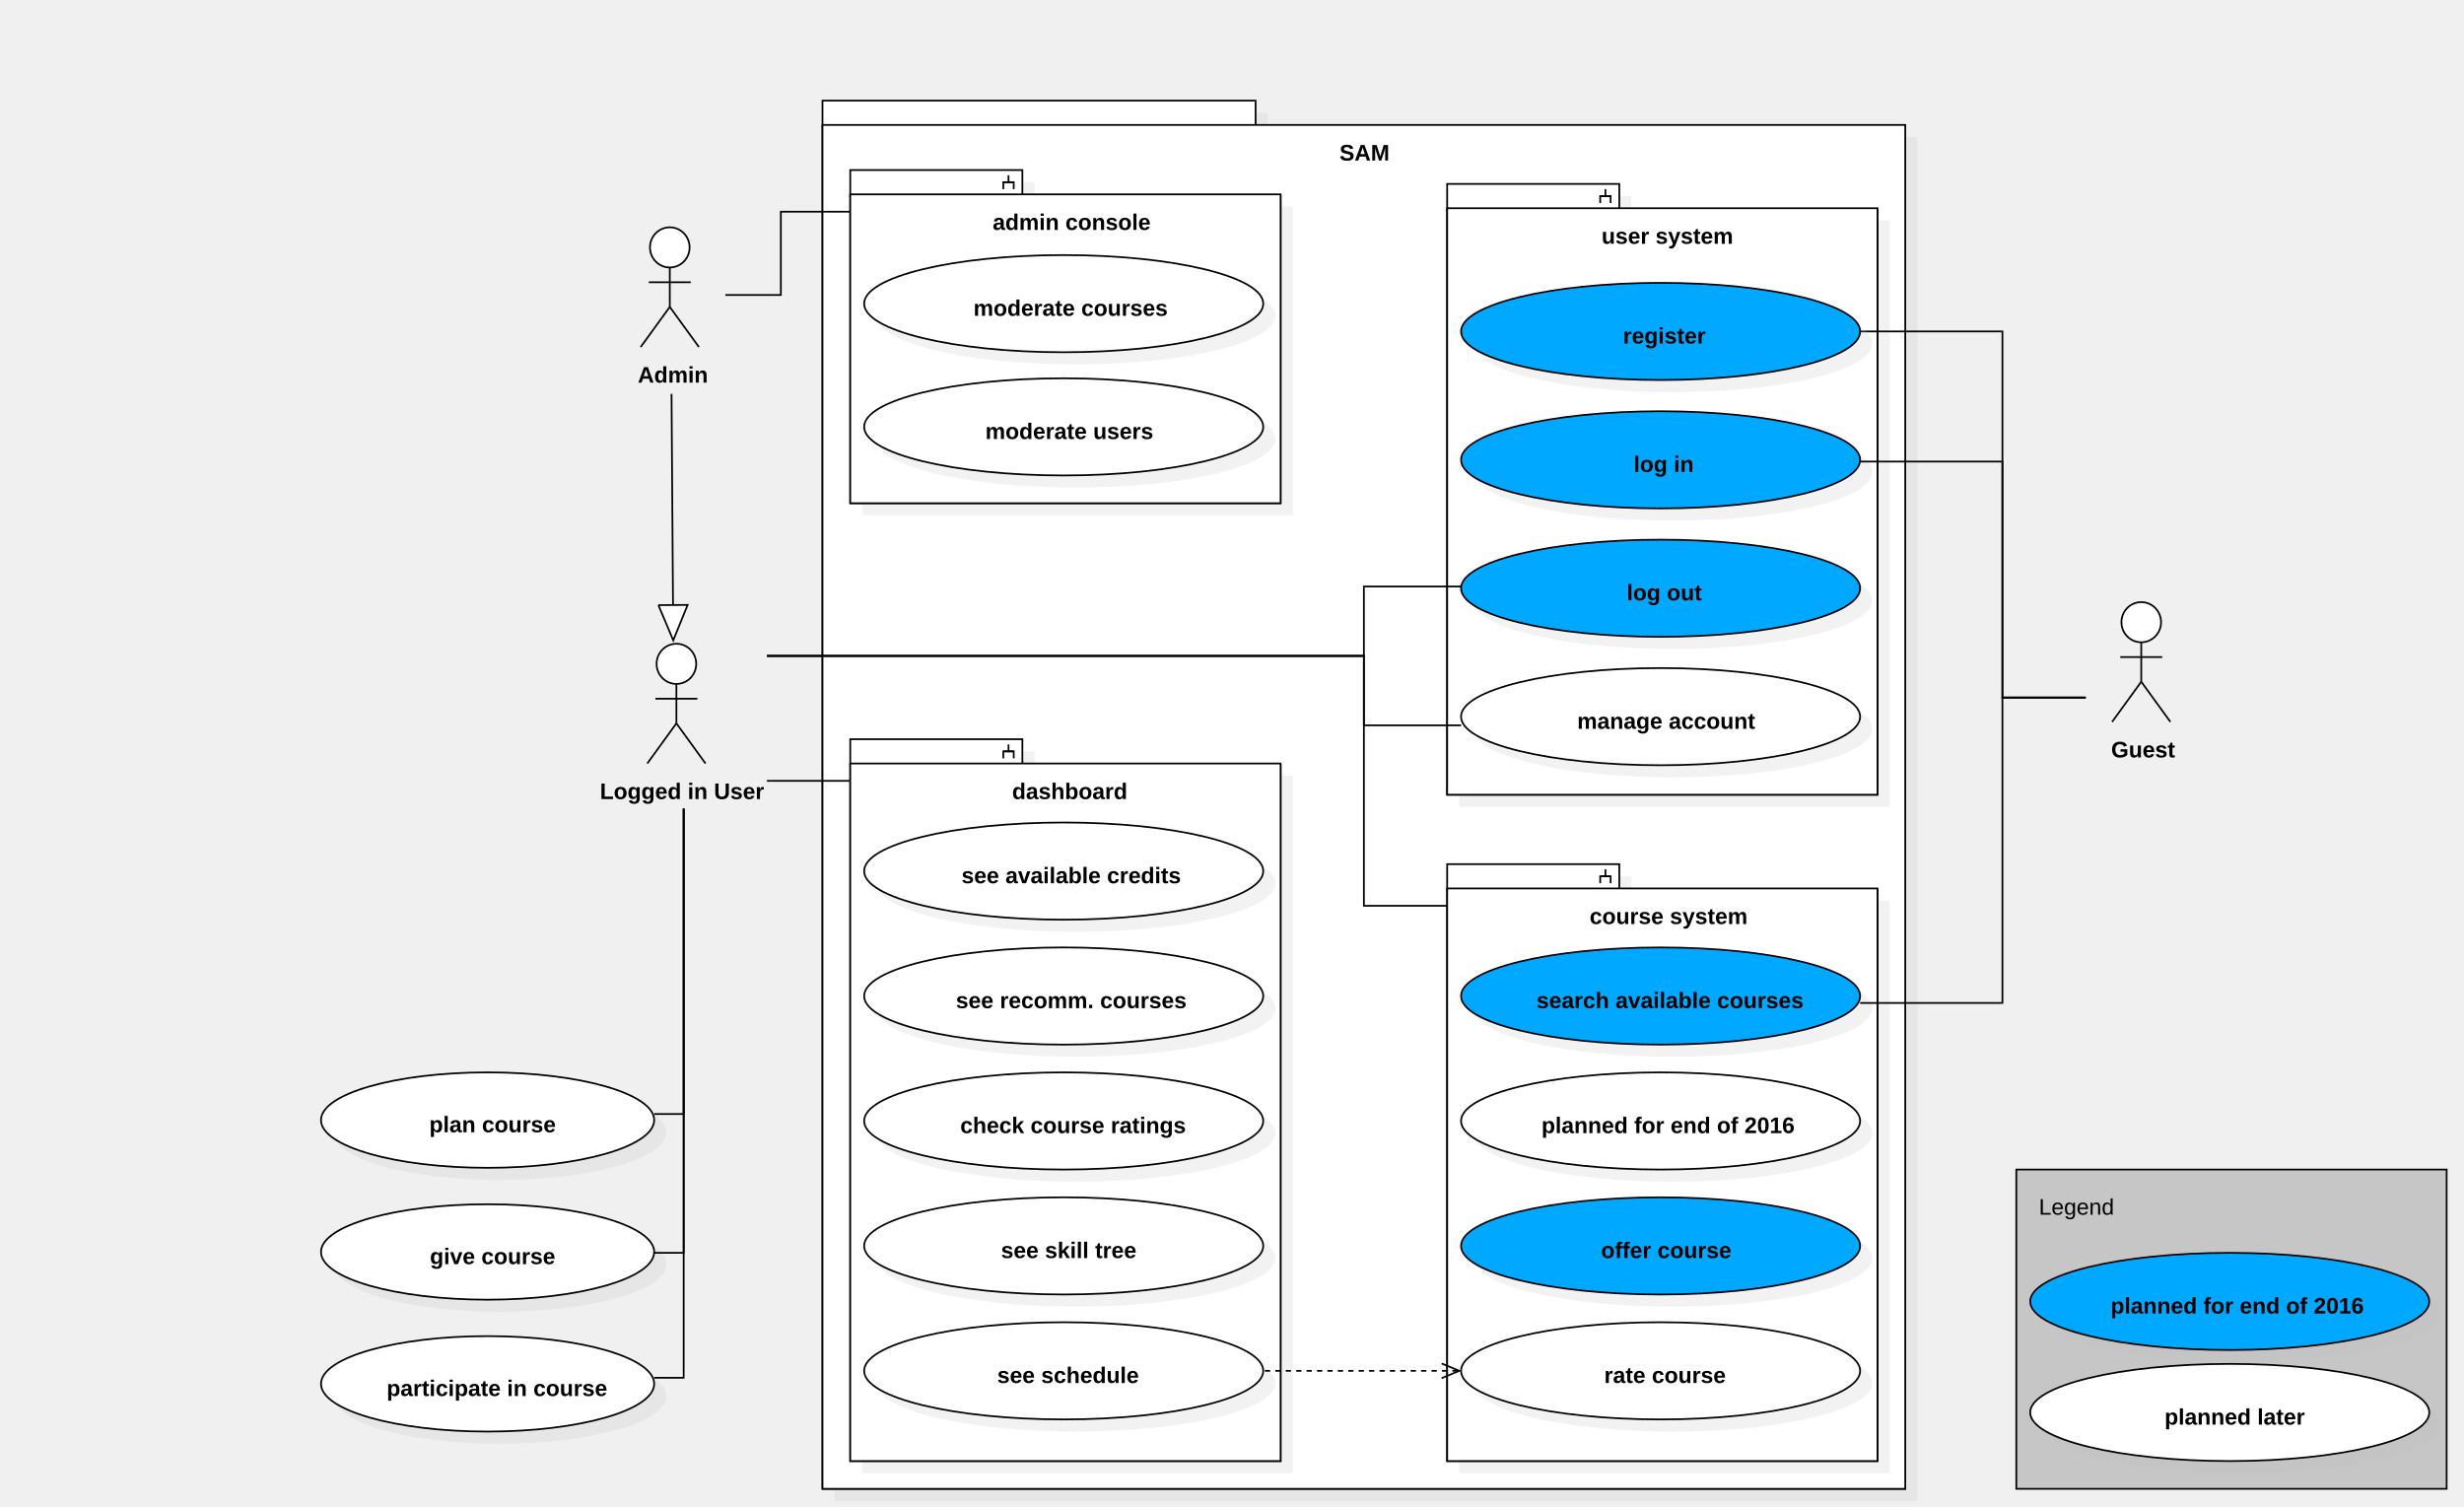
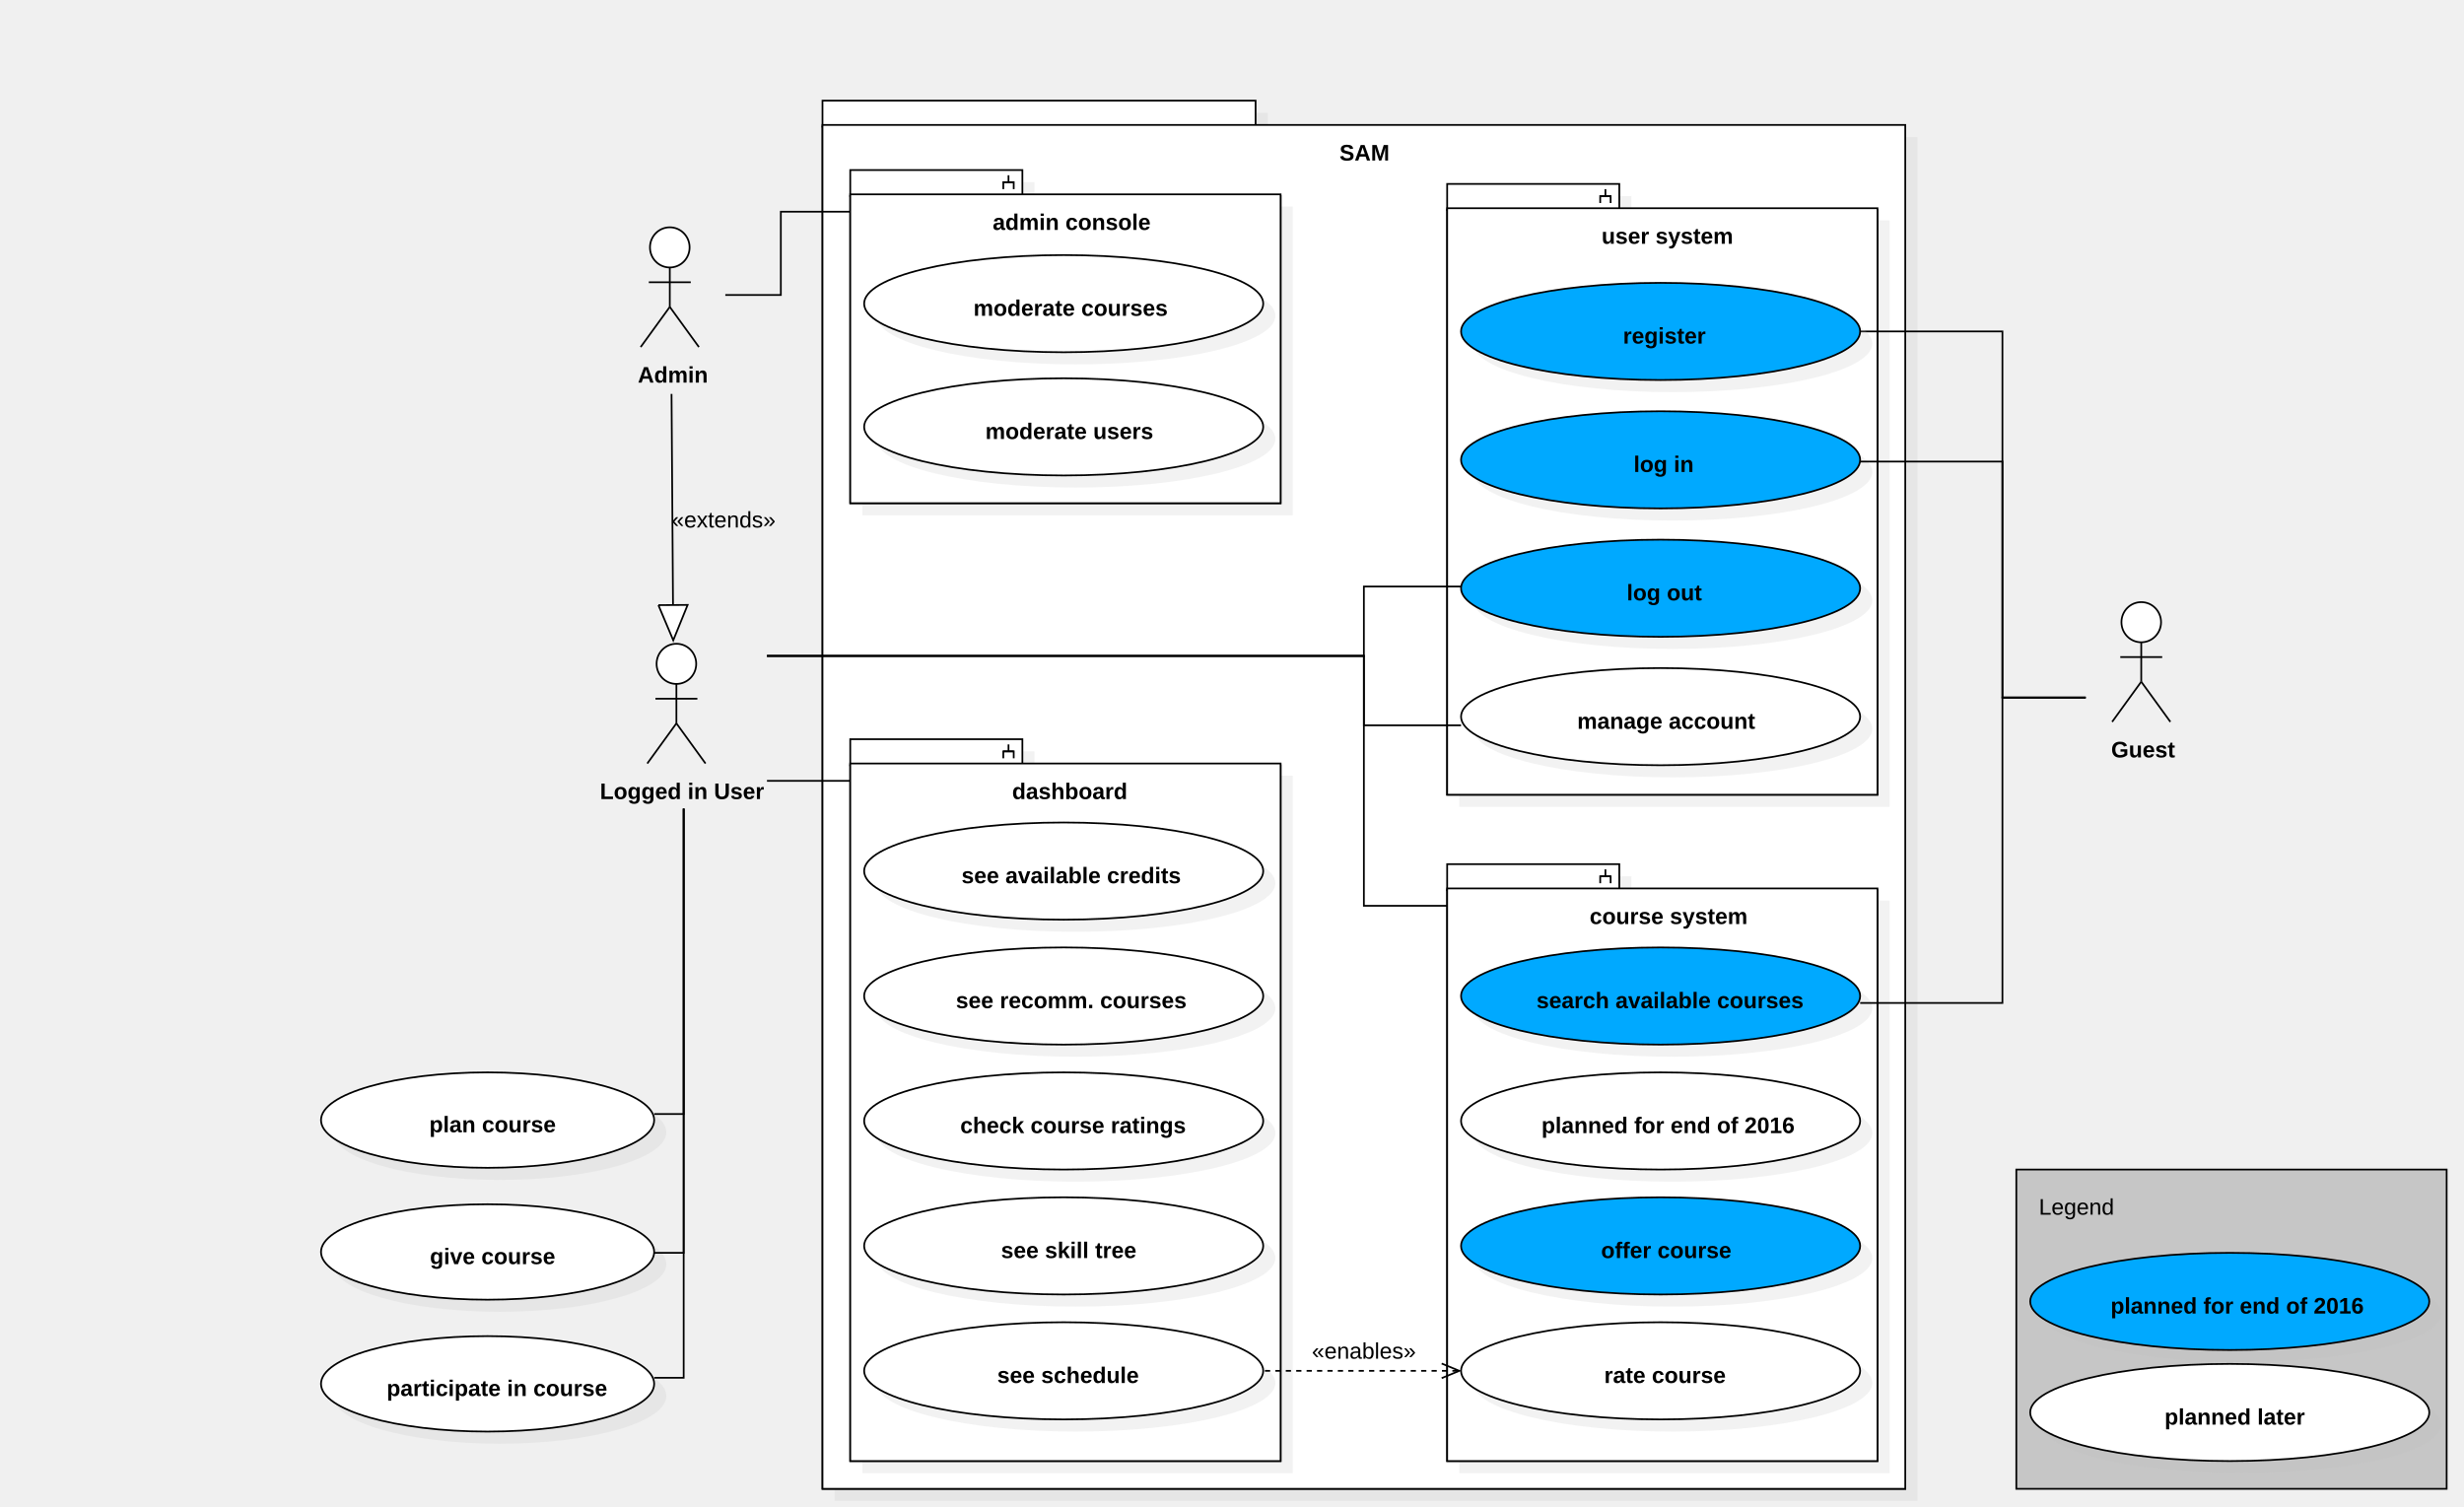
<svg xmlns="http://www.w3.org/2000/svg" version="1.1" width="1420" height="868">
  <defs />
  <g>
    <g transform="translate(10,10) scale(1,1)">
      <rect fill="#c6c6c6" stroke="none" x="1152" y="664" width="248" height="184" />
    </g>
    <g transform="translate(10,10) scale(1,1)">
      <path fill="none" stroke="#000000" d="M 1152 664 L 1400 664 L 1400 848 L 1152 848 L 1152 664 Z Z" stroke-miterlimit="10" />
    </g>
    <g transform="translate(10,10) scale(1,1)">
      <rect fill="#C0C0C0" stroke="none" x="471" y="55" width="249.6" height="15" opacity="0.2" />
    </g>
    <g transform="translate(10,10) scale(1,1)">
      <rect fill="#C0C0C0" stroke="none" x="471" y="69" width="624" height="786" opacity="0.2" />
    </g>
    <g transform="translate(10,10) scale(1,1)">
      <rect fill="#ffffff" stroke="none" x="464" y="63" width="624" height="785" />
    </g>
    <g transform="translate(10,10) scale(1,1)">
      <path fill="none" stroke="#000000" d="M 464 63 L 1088 63 L 1088 848 L 464 848 L 464 63 Z Z" stroke-miterlimit="10" />
    </g>
    <g transform="translate(10,10) scale(1,1)">
      <rect fill="#ffffff" stroke="none" x="464" y="48" width="249.6" height="15" />
    </g>
    <g transform="translate(10,10) scale(1,1)">
      <path fill="none" stroke="#000000" d="M 464 48 L 713.6 48 L 713.6 63 L 464 63 L 464 48 Z Z" stroke-miterlimit="10" />
    </g>
    <g transform="translate(10,10) scale(1,1)">
      <rect fill="#ffffff" stroke="none" x="464" y="62" width="624" height="786" />
    </g>
    <g transform="translate(10,10) scale(1,1)">
      <path fill="none" stroke="#000000" d="M 464 62 L 1088 62 L 1088 848 L 464 848 L 464 62 Z Z" stroke-miterlimit="10" />
    </g>
    <g transform="translate(10,10) scale(1,1)">
      <g>
        <path fill="none" stroke="none" />
        <text fill="#000000" stroke="none" font-family="Arial" font-size="13px" font-style="normal" font-weight="bold" text-decoration="none" x="761.915" y="82.5">SAM</text>
      </g>
    </g>
    <g transform="translate(10,10) scale(1,1)">
      <rect fill="#C0C0C0" stroke="none" x="831" y="495" width="99.2" height="15" opacity="0.2" />
    </g>
    <g transform="translate(10,10) scale(1,1)">
      <rect fill="#C0C0C0" stroke="none" x="831" y="509" width="248" height="330" opacity="0.2" />
    </g>
    <g transform="translate(10,10) scale(1,1)">
      <rect fill="#ffffff" stroke="none" x="824" y="503" width="248" height="329" />
    </g>
    <g transform="translate(10,10) scale(1,1)">
      <path fill="none" stroke="#000000" d="M 824 503 L 1072 503 L 1072 832 L 824 832 L 824 503 Z Z" stroke-miterlimit="10" />
    </g>
    <g transform="translate(10,10) scale(1,1)">
      <rect fill="#ffffff" stroke="none" x="824" y="488" width="99.2" height="15" />
    </g>
    <g transform="translate(10,10) scale(1,1)">
      <path fill="none" stroke="#000000" d="M 824 488 L 923.2 488 L 923.2 503 L 824 503 L 824 488 Z Z" stroke-miterlimit="10" />
    </g>
    <g transform="translate(10,10) scale(1,1)">
      <rect fill="#ffffff" stroke="none" x="824" y="502" width="248" height="330" />
    </g>
    <g transform="translate(10,10) scale(1,1)">
      <path fill="none" stroke="#000000" d="M 824 502 L 1072 502 L 1072 832 L 824 832 L 824 502 Z Z" stroke-miterlimit="10" />
    </g>
    <g transform="translate(10,10) scale(1,1)">
      <path fill="none" stroke="#000000" d="M 915.2 491 L 915.2 495" stroke-miterlimit="10" />
    </g>
    <g transform="translate(10,10) scale(1,1)">
      <path fill="none" stroke="#000000" d="M 912.2 499 L 912.2 495 L 918.2 495" stroke-miterlimit="10" />
    </g>
    <g transform="translate(10,10) scale(1,1)">
      <path fill="none" stroke="#000000" d="M 918.2 499 L 918.2 495 L 912.2 495" stroke-miterlimit="10" />
    </g>
    <g transform="translate(10,10) scale(1,1)">
      <g>
        <path fill="none" stroke="none" />
        <text fill="#000000" stroke="none" font-family="Arial" font-size="13px" font-style="normal" font-weight="bold" text-decoration="none" x="906.099" y="522.5">course system</text>
      </g>
    </g>
    <g transform="translate(10,10) scale(1,1)">
      <rect fill="#C0C0C0" stroke="none" x="831" y="103" width="99.2" height="15" opacity="0.2" />
    </g>
    <g transform="translate(10,10) scale(1,1)">
      <rect fill="#C0C0C0" stroke="none" x="831" y="117" width="248" height="338" opacity="0.2" />
    </g>
    <g transform="translate(10,10) scale(1,1)">
      <rect fill="#ffffff" stroke="none" x="824" y="111" width="248" height="337" />
    </g>
    <g transform="translate(10,10) scale(1,1)">
      <path fill="none" stroke="#000000" d="M 824 111 L 1072 111 L 1072 448 L 824 448 L 824 111 Z Z" stroke-miterlimit="10" />
    </g>
    <g transform="translate(10,10) scale(1,1)">
      <rect fill="#ffffff" stroke="none" x="824" y="96" width="99.2" height="15" />
    </g>
    <g transform="translate(10,10) scale(1,1)">
      <path fill="none" stroke="#000000" d="M 824 96 L 923.2 96 L 923.2 111 L 824 111 L 824 96 Z Z" stroke-miterlimit="10" />
    </g>
    <g transform="translate(10,10) scale(1,1)">
      <rect fill="#ffffff" stroke="none" x="824" y="110" width="248" height="338" />
    </g>
    <g transform="translate(10,10) scale(1,1)">
      <path fill="none" stroke="#000000" d="M 824 110 L 1072 110 L 1072 448 L 824 448 L 824 110 Z Z" stroke-miterlimit="10" />
    </g>
    <g transform="translate(10,10) scale(1,1)">
      <path fill="none" stroke="#000000" d="M 915.2 99 L 915.2 103" stroke-miterlimit="10" />
    </g>
    <g transform="translate(10,10) scale(1,1)">
      <path fill="none" stroke="#000000" d="M 912.2 107 L 912.2 103 L 918.2 103" stroke-miterlimit="10" />
    </g>
    <g transform="translate(10,10) scale(1,1)">
      <path fill="none" stroke="#000000" d="M 918.2 107 L 918.2 103 L 912.2 103" stroke-miterlimit="10" />
    </g>
    <g transform="translate(10,10) scale(1,1)">
      <g>
        <path fill="none" stroke="none" />
        <text fill="#000000" stroke="none" font-family="Arial" font-size="13px" font-style="normal" font-weight="bold" text-decoration="none" x="912.964" y="130.5">user system</text>
      </g>
    </g>
    <g transform="translate(10,10) scale(1,1)">
      <path fill="#ffffff" stroke="none" d="M 368.397 372.57 C 368.397 366.18 373.507 361 379.809 361 C 386.112 361 391.221 366.18 391.221 372.57 C 391.221 378.96 386.112 384.14 379.809 384.14 C 373.507 384.14 368.397 378.96 368.397 372.57 Z" />
    </g>
    <g transform="translate(10,10) scale(1,1)">
      <path fill="none" stroke="#000000" d="M 368.397 372.57 C 368.397 366.18 373.507 361 379.809 361 C 386.112 361 391.221 366.18 391.221 372.57 C 391.221 378.96 386.112 384.14 379.809 384.14 C 373.507 384.14 368.397 378.96 368.397 372.57 Z" stroke-miterlimit="10" />
    </g>
    <g transform="translate(10,10) scale(1,1)">
      <path fill="none" stroke="#000000" d="M 379.809 384.14 L 379.809 406.86" stroke-miterlimit="10" />
    </g>
    <g transform="translate(10,10) scale(1,1)">
      <path fill="none" stroke="#000000" d="M 367.726 392.66 L 391.892 392.66" stroke-miterlimit="10" />
    </g>
    <g transform="translate(10,10) scale(1,1)">
      <path fill="none" stroke="#000000" d="M 379.809 406.86 L 363.027 430" stroke-miterlimit="10" />
    </g>
    <g transform="translate(10,10) scale(1,1)">
      <path fill="none" stroke="#000000" d="M 379.809 406.86 L 396.591 430" stroke-miterlimit="10" />
    </g>
    <g transform="translate(10,10) scale(1,1)">
      <g>
        <path fill="none" stroke="none" />
        <text fill="#000000" stroke="none" font-family="Arial" font-size="13px" font-style="normal" font-weight="bold" text-decoration="none" x="335.725" y="450.5">Logged in User</text>
      </g>
    </g>
    <g transform="translate(10,10) scale(1,1)">
      <path fill="#ffffff" stroke="none" d="M 1212.588 348.57 C 1212.588 342.18 1217.698 337 1224 337 C 1230.302 337 1235.412 342.18 1235.412 348.57 C 1235.412 354.96 1230.302 360.14 1224 360.14 C 1217.698 360.14 1212.588 354.96 1212.588 348.57 Z" />
    </g>
    <g transform="translate(10,10) scale(1,1)">
      <path fill="none" stroke="#000000" d="M 1212.588 348.57 C 1212.588 342.18 1217.698 337 1224 337 C 1230.302 337 1235.412 342.18 1235.412 348.57 C 1235.412 354.96 1230.302 360.14 1224 360.14 C 1217.698 360.14 1212.588 354.96 1212.588 348.57 Z" stroke-miterlimit="10" />
    </g>
    <g transform="translate(10,10) scale(1,1)">
      <path fill="none" stroke="#000000" d="M 1224 360.14 L 1224 382.86" stroke-miterlimit="10" />
    </g>
    <g transform="translate(10,10) scale(1,1)">
      <path fill="none" stroke="#000000" d="M 1211.917 368.66 L 1236.083 368.66" stroke-miterlimit="10" />
    </g>
    <g transform="translate(10,10) scale(1,1)">
      <path fill="none" stroke="#000000" d="M 1224 382.86 L 1207.218 406" stroke-miterlimit="10" />
    </g>
    <g transform="translate(10,10) scale(1,1)">
      <path fill="none" stroke="#000000" d="M 1224 382.86 L 1240.782 406" stroke-miterlimit="10" />
    </g>
    <g transform="translate(10,10) scale(1,1)">
      <g>
        <path fill="none" stroke="none" />
        <text fill="#000000" stroke="none" font-family="Arial" font-size="13px" font-style="normal" font-weight="bold" text-decoration="none" x="1206.658" y="426.5">Guest</text>
      </g>
    </g>
    <g transform="translate(10,10) scale(1,1)">
      <path fill="none" stroke="#000000" d="M 1192 392 L 1144 392 L 1144 181 L 1062 181" stroke-miterlimit="10" />
    </g>
    <g transform="translate(10,10) scale(1,1)">
      <path fill="#ffffff" stroke="none" d="M 364.588 132.57 C 364.588 126.18 369.698 121 376 121 C 382.302 121 387.412 126.18 387.412 132.57 C 387.412 138.96 382.302 144.14 376 144.14 C 369.698 144.14 364.588 138.96 364.588 132.57 Z" />
    </g>
    <g transform="translate(10,10) scale(1,1)">
      <path fill="none" stroke="#000000" d="M 364.588 132.57 C 364.588 126.18 369.698 121 376 121 C 382.302 121 387.412 126.18 387.412 132.57 C 387.412 138.96 382.302 144.14 376 144.14 C 369.698 144.14 364.588 138.96 364.588 132.57 Z" stroke-miterlimit="10" />
    </g>
    <g transform="translate(10,10) scale(1,1)">
      <path fill="none" stroke="#000000" d="M 376 144.14 L 376 166.86" stroke-miterlimit="10" />
    </g>
    <g transform="translate(10,10) scale(1,1)">
      <path fill="none" stroke="#000000" d="M 363.917 152.66 L 388.083 152.66" stroke-miterlimit="10" />
    </g>
    <g transform="translate(10,10) scale(1,1)">
      <path fill="none" stroke="#000000" d="M 376 166.86 L 359.218 190" stroke-miterlimit="10" />
    </g>
    <g transform="translate(10,10) scale(1,1)">
      <path fill="none" stroke="#000000" d="M 376 166.86 L 392.782 190" stroke-miterlimit="10" />
    </g>
    <g transform="translate(10,10) scale(1,1)">
      <g>
        <path fill="none" stroke="none" />
        <text fill="#000000" stroke="none" font-family="Arial" font-size="13px" font-style="normal" font-weight="bold" text-decoration="none" x="357.576" y="210.5">Admin</text>
      </g>
    </g>
    <g transform="translate(10,10) scale(1,1)">
      <path fill="none" stroke="#000000" d="M 377 217 L 378 359" stroke-miterlimit="10" />
    </g>
    <g transform="translate(10,10) scale(1,1)">
      <path fill="#FFFFFF" stroke="none" d="M 369.438 338.734 L 378 359 L 386.276 338.616" />
    </g>
    <g transform="translate(10,10) scale(1,1)">
      <path fill="none" stroke="#000000" d="M 369.438 338.734 L 378 359 L 386.276 338.616 L 369.438 338.734" stroke-miterlimit="10" />
    </g>
    <g transform="translate(10,10) scale(1,1)">
+       <g>
+         <path fill="none" stroke="none" />
+         <text fill="#000000" stroke="none" font-family="Arial" font-size="13px" font-style="normal" font-weight="normal" text-decoration="none" x="377" y="294">«extends»</text>
+       </g>
+     </g>
+     <g transform="translate(10,10) scale(1,1)">
      <path fill="#C0C0C0" stroke="none" d="M 839 188 C 839 172.536 890.487 160 954 160 C 1017.513 160 1069 172.536 1069 188 C 1069 203.464 1017.513 216 954 216 C 890.487 216 839 203.464 839 188 Z" opacity="0.2" />
    </g>
    <g transform="translate(10,10) scale(1,1)">
      <path fill="#00a9ff" stroke="none" d="M 832 181 C 832 165.536 883.487 153 947 153 C 1010.513 153 1062 165.536 1062 181 C 1062 196.464 1010.513 209 947 209 C 883.487 209 832 196.464 832 181 Z" />
    </g>
    <g transform="translate(10,10) scale(1,1)">
      <path fill="none" stroke="#000000" d="M 832 181 C 832 165.536 883.487 153 947 153 C 1010.513 153 1062 165.536 1062 181 C 1062 196.464 1010.513 209 947 209 C 883.487 209 832 196.464 832 181 Z" stroke-miterlimit="10" />
    </g>
    <g transform="translate(10,10) scale(1,1)">
      <g>
        <path fill="none" stroke="none" />
        <text fill="#000000" stroke="none" font-family="Arial" font-size="13px" font-style="normal" font-weight="bold" text-decoration="none" x="925.326" y="188">register</text>
      </g>
    </g>
    <g transform="translate(10,10) scale(1,1)">
      <path fill="#C0C0C0" stroke="none" d="M 839 262 C 839 246.536 890.487 234 954 234 C 1017.513 234 1069 246.536 1069 262 C 1069 277.464 1017.513 290 954 290 C 890.487 290 839 277.464 839 262 Z" opacity="0.2" />
    </g>
    <g transform="translate(10,10) scale(1,1)">
      <path fill="#00a9ff" stroke="none" d="M 832 255 C 832 239.536 883.487 227 947 227 C 1010.513 227 1062 239.536 1062 255 C 1062 270.464 1010.513 283 947 283 C 883.487 283 832 270.464 832 255 Z" />
    </g>
    <g transform="translate(10,10) scale(1,1)">
      <path fill="none" stroke="#000000" d="M 832 255 C 832 239.536 883.487 227 947 227 C 1010.513 227 1062 239.536 1062 255 C 1062 270.464 1010.513 283 947 283 C 883.487 283 832 270.464 832 255 Z" stroke-miterlimit="10" />
    </g>
    <g transform="translate(10,10) scale(1,1)">
      <g>
        <path fill="none" stroke="none" />
        <text fill="#000000" stroke="none" font-family="Arial" font-size="13px" font-style="normal" font-weight="bold" text-decoration="none" x="931.461" y="262">log in</text>
      </g>
    </g>
    <g transform="translate(10,10) scale(1,1)">
      <path fill="#C0C0C0" stroke="none" d="M 839 336 C 839 320.536 890.487 308 954 308 C 1017.513 308 1069 320.536 1069 336 C 1069 351.464 1017.513 364 954 364 C 890.487 364 839 351.464 839 336 Z" opacity="0.2" />
    </g>
    <g transform="translate(10,10) scale(1,1)">
      <path fill="#00a9ff" stroke="none" d="M 832 329 C 832 313.536 883.487 301 947 301 C 1010.513 301 1062 313.536 1062 329 C 1062 344.464 1010.513 357 947 357 C 883.487 357 832 344.464 832 329 Z" />
    </g>
    <g transform="translate(10,10) scale(1,1)">
      <path fill="none" stroke="#000000" d="M 832 329 C 832 313.536 883.487 301 947 301 C 1010.513 301 1062 313.536 1062 329 C 1062 344.464 1010.513 357 947 357 C 883.487 357 832 344.464 832 329 Z" stroke-miterlimit="10" />
    </g>
    <g transform="translate(10,10) scale(1,1)">
      <g>
        <path fill="none" stroke="none" />
        <text fill="#000000" stroke="none" font-family="Arial" font-size="13px" font-style="normal" font-weight="bold" text-decoration="none" x="927.484" y="336">log out</text>
      </g>
    </g>
    <g transform="translate(10,10) scale(1,1)">
      <path fill="#C0C0C0" stroke="none" d="M 839 410 C 839 394.536 890.487 382 954 382 C 1017.513 382 1069 394.536 1069 410 C 1069 425.464 1017.513 438 954 438 C 890.487 438 839 425.464 839 410 Z" opacity="0.2" />
    </g>
    <g transform="translate(10,10) scale(1,1)">
      <path fill="#ffffff" stroke="none" d="M 832 403 C 832 387.536 883.487 375 947 375 C 1010.513 375 1062 387.536 1062 403 C 1062 418.464 1010.513 431 947 431 C 883.487 431 832 418.464 832 403 Z" />
    </g>
    <g transform="translate(10,10) scale(1,1)">
      <path fill="none" stroke="#000000" d="M 832 403 C 832 387.536 883.487 375 947 375 C 1010.513 375 1062 387.536 1062 403 C 1062 418.464 1010.513 431 947 431 C 883.487 431 832 418.464 832 403 Z" stroke-miterlimit="10" />
    </g>
    <g transform="translate(10,10) scale(1,1)">
      <g>
        <path fill="none" stroke="none" />
        <text fill="#000000" stroke="none" font-family="Arial" font-size="13px" font-style="normal" font-weight="bold" text-decoration="none" x="898.939" y="410">manage account</text>
      </g>
    </g>
    <g transform="translate(10,10) scale(1,1)">
      <path fill="#C0C0C0" stroke="none" d="M 839 571 C 839 555.536 890.487 543 954 543 C 1017.513 543 1069 555.536 1069 571 C 1069 586.464 1017.513 599 954 599 C 890.487 599 839 586.464 839 571 Z" opacity="0.2" />
    </g>
    <g transform="translate(10,10) scale(1,1)">
      <path fill="#00a9ff" stroke="none" d="M 832 564 C 832 548.536 883.487 536 947 536 C 1010.513 536 1062 548.536 1062 564 C 1062 579.464 1010.513 592 947 592 C 883.487 592 832 579.464 832 564 Z" />
    </g>
    <g transform="translate(10,10) scale(1,1)">
      <path fill="none" stroke="#000000" d="M 832 564 C 832 548.536 883.487 536 947 536 C 1010.513 536 1062 548.536 1062 564 C 1062 579.464 1010.513 592 947 592 C 883.487 592 832 579.464 832 564 Z" stroke-miterlimit="10" />
    </g>
    <g transform="translate(10,10) scale(1,1)">
      <g>
        <path fill="none" stroke="none" />
        <text fill="#000000" stroke="none" font-family="Arial" font-size="13px" font-style="normal" font-weight="bold" text-decoration="none" x="875.462" y="571">search available courses</text>
      </g>
    </g>
    <g transform="translate(10,10) scale(1,1)">
      <path fill="#C0C0C0" stroke="none" d="M 839 643 C 839 627.536 890.487 615 954 615 C 1017.513 615 1069 627.536 1069 643 C 1069 658.464 1017.513 671 954 671 C 890.487 671 839 658.464 839 643 Z" opacity="0.2" />
    </g>
    <g transform="translate(10,10) scale(1,1)">
      <path fill="#ffffff" stroke="none" d="M 832 636 C 832 620.536 883.487 608 947 608 C 1010.513 608 1062 620.536 1062 636 C 1062 651.464 1010.513 664 947 664 C 883.487 664 832 651.464 832 636 Z" />
    </g>
    <g transform="translate(10,10) scale(1,1)">
      <path fill="none" stroke="#000000" d="M 832 636 C 832 620.536 883.487 608 947 608 C 1010.513 608 1062 620.536 1062 636 C 1062 651.464 1010.513 664 947 664 C 883.487 664 832 651.464 832 636 Z" stroke-miterlimit="10" />
    </g>
    <g transform="translate(10,10) scale(1,1)">
      <g>
        <path fill="none" stroke="none" />
        <text fill="#000000" stroke="none" font-family="Arial" font-size="13px" font-style="normal" font-weight="bold" text-decoration="none" x="878.331" y="643">planned for end of 2016</text>
      </g>
    </g>
    <g transform="translate(10,10) scale(1,1)">
      <path fill="#C0C0C0" stroke="none" d="M 839 715 C 839 699.536 890.487 687 954 687 C 1017.513 687 1069 699.536 1069 715 C 1069 730.464 1017.513 743 954 743 C 890.487 743 839 730.464 839 715 Z" opacity="0.2" />
    </g>
    <g transform="translate(10,10) scale(1,1)">
      <path fill="#00a9ff" stroke="none" d="M 832 708 C 832 692.536 883.487 680 947 680 C 1010.513 680 1062 692.536 1062 708 C 1062 723.464 1010.513 736 947 736 C 883.487 736 832 723.464 832 708 Z" />
    </g>
    <g transform="translate(10,10) scale(1,1)">
      <path fill="none" stroke="#000000" d="M 832 708 C 832 692.536 883.487 680 947 680 C 1010.513 680 1062 692.536 1062 708 C 1062 723.464 1010.513 736 947 736 C 883.487 736 832 723.464 832 708 Z" stroke-miterlimit="10" />
    </g>
    <g transform="translate(10,10) scale(1,1)">
      <g>
        <path fill="none" stroke="none" />
        <text fill="#000000" stroke="none" font-family="Arial" font-size="13px" font-style="normal" font-weight="bold" text-decoration="none" x="912.678" y="715">offer course</text>
      </g>
    </g>
    <g transform="translate(10,10) scale(1,1)">
      <path fill="#C0C0C0" stroke="none" d="M 839 787 C 839 771.536 890.487 759 954 759 C 1017.513 759 1069 771.536 1069 787 C 1069 802.464 1017.513 815 954 815 C 890.487 815 839 802.464 839 787 Z" opacity="0.2" />
    </g>
    <g transform="translate(10,10) scale(1,1)">
      <path fill="#ffffff" stroke="none" d="M 832 780 C 832 764.536 883.487 752 947 752 C 1010.513 752 1062 764.536 1062 780 C 1062 795.464 1010.513 808 947 808 C 883.487 808 832 795.464 832 780 Z" />
    </g>
    <g transform="translate(10,10) scale(1,1)">
      <path fill="none" stroke="#000000" d="M 832 780 C 832 764.536 883.487 752 947 752 C 1010.513 752 1062 764.536 1062 780 C 1062 795.464 1010.513 808 947 808 C 883.487 808 832 795.464 832 780 Z" stroke-miterlimit="10" />
    </g>
    <g transform="translate(10,10) scale(1,1)">
      <g>
        <path fill="none" stroke="none" />
        <text fill="#000000" stroke="none" font-family="Arial" font-size="13px" font-style="normal" font-weight="bold" text-decoration="none" x="914.484" y="787">rate course</text>
      </g>
    </g>
    <g transform="translate(10,10) scale(1,1)">
      <path fill="none" stroke="#000000" d="M 1192 392 L 1144 392 L 1144 568 L 1062 568" stroke-miterlimit="10" />
    </g>
    <g transform="translate(10,10) scale(1,1)">
      <rect fill="#C0C0C0" stroke="none" x="487" y="423" width="99.2" height="15" opacity="0.2" />
    </g>
    <g transform="translate(10,10) scale(1,1)">
      <rect fill="#C0C0C0" stroke="none" x="487" y="437" width="248" height="402" opacity="0.2" />
    </g>
    <g transform="translate(10,10) scale(1,1)">
      <rect fill="#ffffff" stroke="none" x="480" y="431" width="248" height="401" />
    </g>
    <g transform="translate(10,10) scale(1,1)">
      <path fill="none" stroke="#000000" d="M 480 431 L 728 431 L 728 832 L 480 832 L 480 431 Z Z" stroke-miterlimit="10" />
    </g>
    <g transform="translate(10,10) scale(1,1)">
      <rect fill="#ffffff" stroke="none" x="480" y="416" width="99.2" height="15" />
    </g>
    <g transform="translate(10,10) scale(1,1)">
      <path fill="none" stroke="#000000" d="M 480 416 L 579.2 416 L 579.2 431 L 480 431 L 480 416 Z Z" stroke-miterlimit="10" />
    </g>
    <g transform="translate(10,10) scale(1,1)">
      <rect fill="#ffffff" stroke="none" x="480" y="430" width="248" height="402" />
    </g>
    <g transform="translate(10,10) scale(1,1)">
      <path fill="none" stroke="#000000" d="M 480 430 L 728 430 L 728 832 L 480 832 L 480 430 Z Z" stroke-miterlimit="10" />
    </g>
    <g transform="translate(10,10) scale(1,1)">
      <path fill="none" stroke="#000000" d="M 571.2 419 L 571.2 423" stroke-miterlimit="10" />
    </g>
    <g transform="translate(10,10) scale(1,1)">
      <path fill="none" stroke="#000000" d="M 568.2 427 L 568.2 423 L 574.2 423" stroke-miterlimit="10" />
    </g>
    <g transform="translate(10,10) scale(1,1)">
      <path fill="none" stroke="#000000" d="M 574.2 427 L 574.2 423 L 568.2 423" stroke-miterlimit="10" />
    </g>
    <g transform="translate(10,10) scale(1,1)">
      <g>
        <path fill="none" stroke="none" />
        <text fill="#000000" stroke="none" font-family="Arial" font-size="13px" font-style="normal" font-weight="bold" text-decoration="none" x="573.281" y="450.5">dashboard</text>
      </g>
    </g>
    <g transform="translate(10,10) scale(1,1)">
      <path fill="#C0C0C0" stroke="none" d="M 495 787 C 495 771.536 546.487 759 610 759 C 673.513 759 725 771.536 725 787 C 725 802.464 673.513 815 610 815 C 546.487 815 495 802.464 495 787 Z" opacity="0.2" />
    </g>
    <g transform="translate(10,10) scale(1,1)">
      <path fill="#ffffff" stroke="none" d="M 488 780 C 488 764.536 539.487 752 603 752 C 666.513 752 718 764.536 718 780 C 718 795.464 666.513 808 603 808 C 539.487 808 488 795.464 488 780 Z" />
    </g>
    <g transform="translate(10,10) scale(1,1)">
      <path fill="none" stroke="#000000" d="M 488 780 C 488 764.536 539.487 752 603 752 C 666.513 752 718 764.536 718 780 C 718 795.464 666.513 808 603 808 C 539.487 808 488 795.464 488 780 Z" stroke-miterlimit="10" />
    </g>
    <g transform="translate(10,10) scale(1,1)">
      <g>
        <path fill="none" stroke="none" />
        <text fill="#000000" stroke="none" font-family="Arial" font-size="13px" font-style="normal" font-weight="bold" text-decoration="none" x="564.695" y="787">see schedule</text>
      </g>
    </g>
    <g transform="translate(10,10) scale(1,1)">
      <path fill="#C0C0C0" stroke="none" d="M 495 715 C 495 699.536 546.487 687 610 687 C 673.513 687 725 699.536 725 715 C 725 730.464 673.513 743 610 743 C 546.487 743 495 730.464 495 715 Z" opacity="0.2" />
    </g>
    <g transform="translate(10,10) scale(1,1)">
      <path fill="#ffffff" stroke="none" d="M 488 708 C 488 692.536 539.487 680 603 680 C 666.513 680 718 692.536 718 708 C 718 723.464 666.513 736 603 736 C 539.487 736 488 723.464 488 708 Z" />
    </g>
    <g transform="translate(10,10) scale(1,1)">
      <path fill="none" stroke="#000000" d="M 488 708 C 488 692.536 539.487 680 603 680 C 666.513 680 718 692.536 718 708 C 718 723.464 666.513 736 603 736 C 539.487 736 488 723.464 488 708 Z" stroke-miterlimit="10" />
    </g>
    <g transform="translate(10,10) scale(1,1)">
      <g>
        <path fill="none" stroke="none" />
        <text fill="#000000" stroke="none" font-family="Arial" font-size="13px" font-style="normal" font-weight="bold" text-decoration="none" x="566.875" y="715">see skill tree</text>
      </g>
    </g>
    <g transform="translate(10,10) scale(1,1)">
      <path fill="#C0C0C0" stroke="none" d="M 495 643 C 495 627.536 546.487 615 610 615 C 673.513 615 725 627.536 725 643 C 725 658.464 673.513 671 610 671 C 546.487 671 495 658.464 495 643 Z" opacity="0.2" />
    </g>
    <g transform="translate(10,10) scale(1,1)">
      <path fill="#ffffff" stroke="none" d="M 488 636 C 488 620.536 539.487 608 603 608 C 666.513 608 718 620.536 718 636 C 718 651.464 666.513 664 603 664 C 539.487 664 488 651.464 488 636 Z" />
    </g>
    <g transform="translate(10,10) scale(1,1)">
      <path fill="none" stroke="#000000" d="M 488 636 C 488 620.536 539.487 608 603 608 C 666.513 608 718 620.536 718 636 C 718 651.464 666.513 664 603 664 C 539.487 664 488 651.464 488 636 Z" stroke-miterlimit="10" />
    </g>
    <g transform="translate(10,10) scale(1,1)">
      <g>
        <path fill="none" stroke="none" />
        <text fill="#000000" stroke="none" font-family="Arial" font-size="13px" font-style="normal" font-weight="bold" text-decoration="none" x="543.389" y="643">check course ratings</text>
      </g>
    </g>
    <g transform="translate(10,10) scale(1,1)">
      <path fill="none" stroke="#000000" d="M 432 440 L 480 440" stroke-miterlimit="10" />
    </g>
    <g transform="translate(10,10) scale(1,1)">
      <path fill="#C0C0C0" stroke="none" d="M 495 571 C 495 555.536 546.487 543 610 543 C 673.513 543 725 555.536 725 571 C 725 586.464 673.513 599 610 599 C 546.487 599 495 586.464 495 571 Z" opacity="0.2" />
    </g>
    <g transform="translate(10,10) scale(1,1)">
      <path fill="#ffffff" stroke="none" d="M 488 564 C 488 548.536 539.487 536 603 536 C 666.513 536 718 548.536 718 564 C 718 579.464 666.513 592 603 592 C 539.487 592 488 579.464 488 564 Z" />
    </g>
    <g transform="translate(10,10) scale(1,1)">
      <path fill="none" stroke="#000000" d="M 488 564 C 488 548.536 539.487 536 603 536 C 666.513 536 718 548.536 718 564 C 718 579.464 666.513 592 603 592 C 539.487 592 488 579.464 488 564 Z" stroke-miterlimit="10" />
    </g>
    <g transform="translate(10,10) scale(1,1)">
      <g>
        <path fill="none" stroke="none" />
        <text fill="#000000" stroke="none" font-family="Arial" font-size="13px" font-style="normal" font-weight="bold" text-decoration="none" x="540.869" y="571">see recomm. courses</text>
      </g>
    </g>
    <g transform="translate(10,10) scale(1,1)">
      <rect fill="#C0C0C0" stroke="none" x="487" y="95" width="99.2" height="15" opacity="0.2" />
    </g>
    <g transform="translate(10,10) scale(1,1)">
      <rect fill="#C0C0C0" stroke="none" x="487" y="109" width="248" height="178" opacity="0.2" />
    </g>
    <g transform="translate(10,10) scale(1,1)">
      <rect fill="#ffffff" stroke="none" x="480" y="103" width="248" height="177" />
    </g>
    <g transform="translate(10,10) scale(1,1)">
      <path fill="none" stroke="#000000" d="M 480 103 L 728 103 L 728 280 L 480 280 L 480 103 Z Z" stroke-miterlimit="10" />
    </g>
    <g transform="translate(10,10) scale(1,1)">
      <rect fill="#ffffff" stroke="none" x="480" y="88" width="99.2" height="15" />
    </g>
    <g transform="translate(10,10) scale(1,1)">
      <path fill="none" stroke="#000000" d="M 480 88 L 579.2 88 L 579.2 103 L 480 103 L 480 88 Z Z" stroke-miterlimit="10" />
    </g>
    <g transform="translate(10,10) scale(1,1)">
      <rect fill="#ffffff" stroke="none" x="480" y="102" width="248" height="178" />
    </g>
    <g transform="translate(10,10) scale(1,1)">
      <path fill="none" stroke="#000000" d="M 480 102 L 728 102 L 728 280 L 480 280 L 480 102 Z Z" stroke-miterlimit="10" />
    </g>
    <g transform="translate(10,10) scale(1,1)">
      <path fill="none" stroke="#000000" d="M 571.2 91 L 571.2 95" stroke-miterlimit="10" />
    </g>
    <g transform="translate(10,10) scale(1,1)">
      <path fill="none" stroke="#000000" d="M 568.2 99 L 568.2 95 L 574.2 95" stroke-miterlimit="10" />
    </g>
    <g transform="translate(10,10) scale(1,1)">
      <path fill="none" stroke="#000000" d="M 574.2 99 L 574.2 95 L 568.2 95" stroke-miterlimit="10" />
    </g>
    <g transform="translate(10,10) scale(1,1)">
      <g>
        <path fill="none" stroke="none" />
        <text fill="#000000" stroke="none" font-family="Arial" font-size="13px" font-style="normal" font-weight="bold" text-decoration="none" x="562.086" y="122.5">admin console</text>
      </g>
    </g>
    <g transform="translate(10,10) scale(1,1)">
      <path fill="#C0C0C0" stroke="none" d="M 495 243 C 495 227.536 546.487 215 610 215 C 673.513 215 725 227.536 725 243 C 725 258.464 673.513 271 610 271 C 546.487 271 495 258.464 495 243 Z" opacity="0.2" />
    </g>
    <g transform="translate(10,10) scale(1,1)">
      <path fill="#ffffff" stroke="none" d="M 488 236 C 488 220.536 539.487 208 603 208 C 666.513 208 718 220.536 718 236 C 718 251.464 666.513 264 603 264 C 539.487 264 488 251.464 488 236 Z" />
    </g>
    <g transform="translate(10,10) scale(1,1)">
      <path fill="none" stroke="#000000" d="M 488 236 C 488 220.536 539.487 208 603 208 C 666.513 208 718 220.536 718 236 C 718 251.464 666.513 264 603 264 C 539.487 264 488 251.464 488 236 Z" stroke-miterlimit="10" />
    </g>
    <g transform="translate(10,10) scale(1,1)">
      <g>
        <path fill="none" stroke="none" />
        <text fill="#000000" stroke="none" font-family="Arial" font-size="13px" font-style="normal" font-weight="bold" text-decoration="none" x="557.84" y="243">moderate users</text>
      </g>
    </g>
    <g transform="translate(10,10) scale(1,1)">
      <path fill="#C0C0C0" stroke="none" d="M 495 172 C 495 156.536 546.487 144 610 144 C 673.513 144 725 156.536 725 172 C 725 187.464 673.513 200 610 200 C 546.487 200 495 187.464 495 172 Z" opacity="0.2" />
    </g>
    <g transform="translate(10,10) scale(1,1)">
      <path fill="#ffffff" stroke="none" d="M 488 165 C 488 149.536 539.487 137 603 137 C 666.513 137 718 149.536 718 165 C 718 180.464 666.513 193 603 193 C 539.487 193 488 180.464 488 165 Z" />
    </g>
    <g transform="translate(10,10) scale(1,1)">
      <path fill="none" stroke="#000000" d="M 488 165 C 488 149.536 539.487 137 603 137 C 666.513 137 718 149.536 718 165 C 718 180.464 666.513 193 603 193 C 539.487 193 488 180.464 488 165 Z" stroke-miterlimit="10" />
    </g>
    <g transform="translate(10,10) scale(1,1)">
      <g>
        <path fill="none" stroke="none" />
        <text fill="#000000" stroke="none" font-family="Arial" font-size="13px" font-style="normal" font-weight="bold" text-decoration="none" x="550.975" y="172">moderate courses</text>
      </g>
    </g>
    <g transform="translate(10,10) scale(1,1)">
      <path fill="none" stroke="#000000" d="M 432 368 L 776 368 L 776 328 L 832 328" stroke-miterlimit="10" />
    </g>
    <g transform="translate(10,10) scale(1,1)">
      <path fill="none" stroke="#000000" d="M 432 368 L 776 368 L 776 408 L 832 408" stroke-miterlimit="10" />
    </g>
    <g transform="translate(10,10) scale(1,1)">
      <path fill="none" stroke="#000000" d="M 432 368 L 776 368 L 776 512 L 824 512" stroke-miterlimit="10" />
    </g>
    <g transform="translate(10,10) scale(1,1)">
      <path fill="none" stroke="#000000" d="M 408 160 L 440 160 L 440 112 L 480 112" stroke-miterlimit="10" />
    </g>
    <g transform="translate(10,10) scale(1,1)">
      <path fill="#C0C0C0" stroke="none" d="M 495 499 C 495 483.536 546.487 471 610 471 C 673.513 471 725 483.536 725 499 C 725 514.464 673.513 527 610 527 C 546.487 527 495 514.464 495 499 Z" opacity="0.2" />
    </g>
    <g transform="translate(10,10) scale(1,1)">
      <path fill="#ffffff" stroke="none" d="M 488 492 C 488 476.536 539.487 464 603 464 C 666.513 464 718 476.536 718 492 C 718 507.464 666.513 520 603 520 C 539.487 520 488 507.464 488 492 Z" />
    </g>
    <g transform="translate(10,10) scale(1,1)">
      <path fill="none" stroke="#000000" d="M 488 492 C 488 476.536 539.487 464 603 464 C 666.513 464 718 476.536 718 492 C 718 507.464 666.513 520 603 520 C 539.487 520 488 507.464 488 492 Z" stroke-miterlimit="10" />
    </g>
    <g transform="translate(10,10) scale(1,1)">
      <g>
        <path fill="none" stroke="none" />
        <text fill="#000000" stroke="none" font-family="Arial" font-size="13px" font-style="normal" font-weight="bold" text-decoration="none" x="544.106" y="499">see available credits</text>
      </g>
    </g>
    <g transform="translate(10,10) scale(1,1)">
      <path fill="none" stroke="#000000" d="M 1062 256 L 1144 256 L 1144 392 L 1192 392" stroke-miterlimit="10" />
    </g>
    <g transform="translate(10,10) scale(1,1)">
      <path fill="none" stroke="#000000" d="M 719 780 L 831 780" stroke-miterlimit="10" stroke-dasharray="3" />
    </g>
    <g transform="translate(10,10) scale(1,1)">
      <path fill="none" stroke="#000000" d="M 820.837 784.21 L 831 780 L 820.837 775.79" stroke-miterlimit="10" />
+     </g>
+     <g transform="translate(10,10) scale(1,1)">
+       <g>
+         <path fill="none" stroke="none" />
+         <text fill="#000000" stroke="none" font-family="Arial" font-size="13px" font-style="normal" font-weight="normal" text-decoration="none" x="746" y="773">«enables»</text>
+       </g>
    </g>
    <g transform="translate(10,10) scale(1,1)">
      <path fill="#C0C0C0" stroke="none" d="M 182 718.5 C 182 703.312 224.981 691 278 691 C 331.019 691 374 703.312 374 718.5 C 374 733.688 331.019 746 278 746 C 224.981 746 182 733.688 182 718.5 Z" opacity="0.2" />
    </g>
    <g transform="translate(10,10) scale(1,1)">
      <path fill="#ffffff" stroke="none" d="M 175 711.5 C 175 696.312 217.981 684 271 684 C 324.019 684 367 696.312 367 711.5 C 367 726.688 324.019 739 271 739 C 217.981 739 175 726.688 175 711.5 Z" />
    </g>
    <g transform="translate(10,10) scale(1,1)">
      <path fill="none" stroke="#000000" d="M 175 711.5 C 175 696.312 217.981 684 271 684 C 324.019 684 367 696.312 367 711.5 C 367 726.688 324.019 739 271 739 C 217.981 739 175 726.688 175 711.5 Z" stroke-miterlimit="10" />
    </g>
    <g transform="translate(10,10) scale(1,1)">
      <g>
        <path fill="none" stroke="none" />
        <text fill="#000000" stroke="none" font-family="Arial" font-size="13px" font-style="normal" font-weight="bold" text-decoration="none" x="237.76" y="718.5">give course</text>
      </g>
    </g>
    <g transform="translate(10,10) scale(1,1)">
      <path fill="#C0C0C0" stroke="none" d="M 182 642.5 C 182 627.312 224.981 615 278 615 C 331.019 615 374 627.312 374 642.5 C 374 657.688 331.019 670 278 670 C 224.981 670 182 657.688 182 642.5 Z" opacity="0.2" />
    </g>
    <g transform="translate(10,10) scale(1,1)">
      <path fill="#ffffff" stroke="none" d="M 175 635.5 C 175 620.312 217.981 608 271 608 C 324.019 608 367 620.312 367 635.5 C 367 650.688 324.019 663 271 663 C 217.981 663 175 650.688 175 635.5 Z" />
    </g>
    <g transform="translate(10,10) scale(1,1)">
      <path fill="none" stroke="#000000" d="M 175 635.5 C 175 620.312 217.981 608 271 608 C 324.019 608 367 620.312 367 635.5 C 367 650.688 324.019 663 271 663 C 217.981 663 175 650.688 175 635.5 Z" stroke-miterlimit="10" />
    </g>
    <g transform="translate(10,10) scale(1,1)">
      <g>
        <path fill="none" stroke="none" />
        <text fill="#000000" stroke="none" font-family="Arial" font-size="13px" font-style="normal" font-weight="bold" text-decoration="none" x="237.396" y="642.5">plan course</text>
      </g>
    </g>
    <g transform="translate(10,10) scale(1,1)">
      <path fill="#C0C0C0" stroke="none" d="M 182 794.5 C 182 779.312 224.981 767 278 767 C 331.019 767 374 779.312 374 794.5 C 374 809.688 331.019 822 278 822 C 224.981 822 182 809.688 182 794.5 Z" opacity="0.2" />
    </g>
    <g transform="translate(10,10) scale(1,1)">
      <path fill="#ffffff" stroke="none" d="M 175 787.5 C 175 772.312 217.981 760 271 760 C 324.019 760 367 772.312 367 787.5 C 367 802.688 324.019 815 271 815 C 217.981 815 175 802.688 175 787.5 Z" />
    </g>
    <g transform="translate(10,10) scale(1,1)">
      <path fill="none" stroke="#000000" d="M 175 787.5 C 175 772.312 217.981 760 271 760 C 324.019 760 367 772.312 367 787.5 C 367 802.688 324.019 815 271 815 C 217.981 815 175 802.688 175 787.5 Z" stroke-miterlimit="10" />
    </g>
    <g transform="translate(10,10) scale(1,1)">
      <g>
        <path fill="none" stroke="none" />
        <text fill="#000000" stroke="none" font-family="Arial" font-size="13px" font-style="normal" font-weight="bold" text-decoration="none" x="212.83" y="794.5">participate in course</text>
      </g>
    </g>
    <g transform="translate(10,10) scale(1,1)">
      <path fill="none" stroke="#000000" d="M 384 456 L 384 632 L 367 632" stroke-miterlimit="10" />
    </g>
    <g transform="translate(10,10) scale(1,1)">
      <path fill="none" stroke="#000000" d="M 384 456 L 384 712 L 367 712" stroke-miterlimit="10" />
    </g>
    <g transform="translate(10,10) scale(1,1)">
      <path fill="none" stroke="#000000" d="M 384 456 L 384 784 L 367 784" stroke-miterlimit="10" />
    </g>
    <g transform="translate(10,10) scale(1,1)">
      <path fill="#C0C0C0" stroke="none" d="M 1167 747 C 1167 731.536 1218.487 719 1282 719 C 1345.513 719 1397 731.536 1397 747 C 1397 762.464 1345.513 775 1282 775 C 1218.487 775 1167 762.464 1167 747 Z" opacity="0.2" />
    </g>
    <g transform="translate(10,10) scale(1,1)">
      <path fill="#00a9ff" stroke="none" d="M 1160 740 C 1160 724.536 1211.487 712 1275 712 C 1338.513 712 1390 724.536 1390 740 C 1390 755.464 1338.513 768 1275 768 C 1211.487 768 1160 755.464 1160 740 Z" />
    </g>
    <g transform="translate(10,10) scale(1,1)">
      <path fill="none" stroke="#000000" d="M 1160 740 C 1160 724.536 1211.487 712 1275 712 C 1338.513 712 1390 724.536 1390 740 C 1390 755.464 1338.513 768 1275 768 C 1211.487 768 1160 755.464 1160 740 Z" stroke-miterlimit="10" />
    </g>
    <g transform="translate(10,10) scale(1,1)">
      <g>
        <path fill="none" stroke="none" />
        <text fill="#000000" stroke="none" font-family="Arial" font-size="13px" font-style="normal" font-weight="bold" text-decoration="none" x="1206.331" y="747">planned for end of 2016</text>
      </g>
    </g>
    <g transform="translate(10,10) scale(1,1)">
      <path fill="#C0C0C0" stroke="none" d="M 1167 811 C 1167 795.536 1218.487 783 1282 783 C 1345.513 783 1397 795.536 1397 811 C 1397 826.464 1345.513 839 1282 839 C 1218.487 839 1167 826.464 1167 811 Z" opacity="0.2" />
    </g>
    <g transform="translate(10,10) scale(1,1)">
      <path fill="#ffffff" stroke="none" d="M 1160 804 C 1160 788.536 1211.487 776 1275 776 C 1338.513 776 1390 788.536 1390 804 C 1390 819.464 1338.513 832 1275 832 C 1211.487 832 1160 819.464 1160 804 Z" />
    </g>
    <g transform="translate(10,10) scale(1,1)">
      <path fill="none" stroke="#000000" d="M 1160 804 C 1160 788.536 1211.487 776 1275 776 C 1338.513 776 1390 788.536 1390 804 C 1390 819.464 1338.513 832 1275 832 C 1211.487 832 1160 819.464 1160 804 Z" stroke-miterlimit="10" />
    </g>
    <g transform="translate(10,10) scale(1,1)">
      <g>
        <path fill="none" stroke="none" />
        <text fill="#000000" stroke="none" font-family="Arial" font-size="13px" font-style="normal" font-weight="bold" text-decoration="none" x="1237.416" y="811">planned later</text>
      </g>
    </g>
    <g transform="translate(10,10) scale(1,1)">
      <g>
        <path fill="none" stroke="none" />
        <text fill="#000000" stroke="none" font-family="Arial" font-size="13px" font-style="normal" font-weight="normal" text-decoration="none" x="1165" y="690">Legend</text>
      </g>
    </g>
  </g>
</svg>
